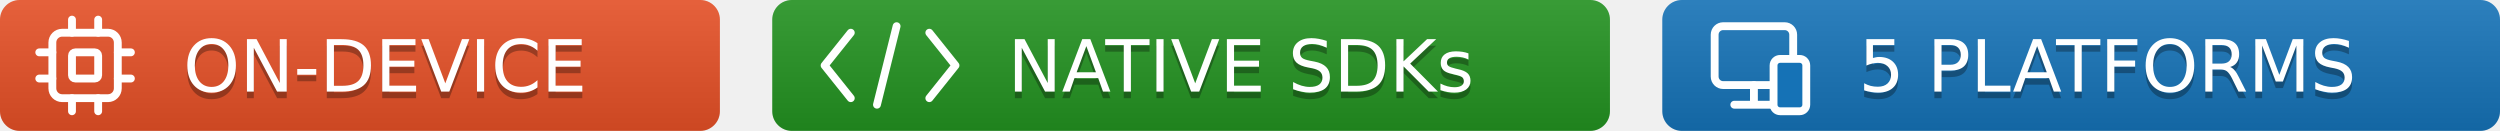
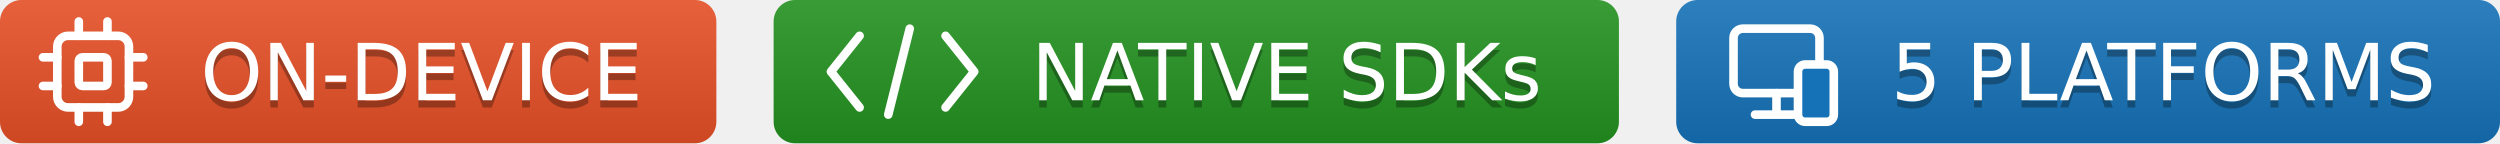
- <svg xmlns="http://www.w3.org/2000/svg" width="382" height="20" viewBox="0 0 382 20" role="img" aria-labelledby="title desc">
+ <svg xmlns="http://www.w3.org/2000/svg" width="349" height="20" viewBox="0 0 349 20" role="img" aria-labelledby="title desc">
  <defs>
    <linearGradient id="shine" x1="0" y1="0" x2="0" y2="1">
      <stop offset="0" stop-color="#fff" stop-opacity="0.1" />
      <stop offset="1" stop-color="#000" stop-opacity="0.1" />
    </linearGradient>
  </defs>
  <g>
-     <rect width="110" height="20" rx="3" fill="#E34F26" />
-     <rect x="118" width="128" height="20" rx="3" fill="#239120" />
-     <rect x="254" width="128" height="20" rx="3" fill="#1572B6" />
+     <rect width="100" height="20" rx="3" fill="#E34F26" />
+     <rect x="108" width="118" height="20" rx="3" fill="#239120" />
+     <rect x="234" width="115" height="20" rx="3" fill="#1572B6" />
  </g>
  <g fill="url(#shine)">
-     <rect width="110" height="20" rx="3" />
-     <rect x="118" width="128" height="20" rx="3" />
-     <rect x="254" width="128" height="20" rx="3" />
+     <rect width="100" height="20" rx="3" />
+     <rect x="108" width="118" height="20" rx="3" />
+     <rect x="234" width="115" height="20" rx="3" />
  </g>
  <g fill="none" stroke="#fff" stroke-width="1.2" stroke-linecap="round" stroke-linejoin="round">
    <rect x="8" y="5" width="10" height="10" rx="1.5" />
    <rect x="11" y="8" width="4" height="4" rx="0.5" />
    <path d="M11 3v2m4-2v2m-4 10v2m4-2v2M6 8h2m-2 4h2m10-4h2m-2 4h2" />
-     <path d="m130 5-4 5 4 5m12-10 4 5-4 5m-5-11-3 12" />
-     <rect x="262" y="4" width="12" height="9" rx="1.3" />
-     <path d="M268 13v3m-3 0h6" />
-     <rect x="271" y="9" width="5" height="8" rx="1" fill="#1572B6" />
+     <path d="m120 5-4 5 4 5m12-10 4 5-4 5m-5-11-3 12" />
+     <rect x="242" y="4" width="12" height="9" rx="1.3" />
+     <path d="M248 13v3m-3 0h6" />
+     <rect x="251" y="9" width="5" height="8" rx="1" fill="#1572B6" />
  </g>
  <g font-family="Verdana, Geneva, DejaVu Sans, sans-serif" font-size="11">
    <g fill="#010101" fill-opacity="0.3">
      <text x="28" y="15">ON-DEVICE</text>
-       <text x="154" y="15">NATIVE SDKs</text>
-       <text x="284" y="15">5 PLATFORMS</text>
+       <text x="144" y="15">NATIVE SDKs</text>
+       <text x="264" y="15">5 PLATFORMS</text>
    </g>
    <g fill="#fff">
      <text x="28" y="14">ON-DEVICE</text>
-       <text x="154" y="14">NATIVE SDKs</text>
-       <text x="284" y="14">5 PLATFORMS</text>
+       <text x="144" y="14">NATIVE SDKs</text>
+       <text x="264" y="14">5 PLATFORMS</text>
    </g>
  </g>
</svg>
